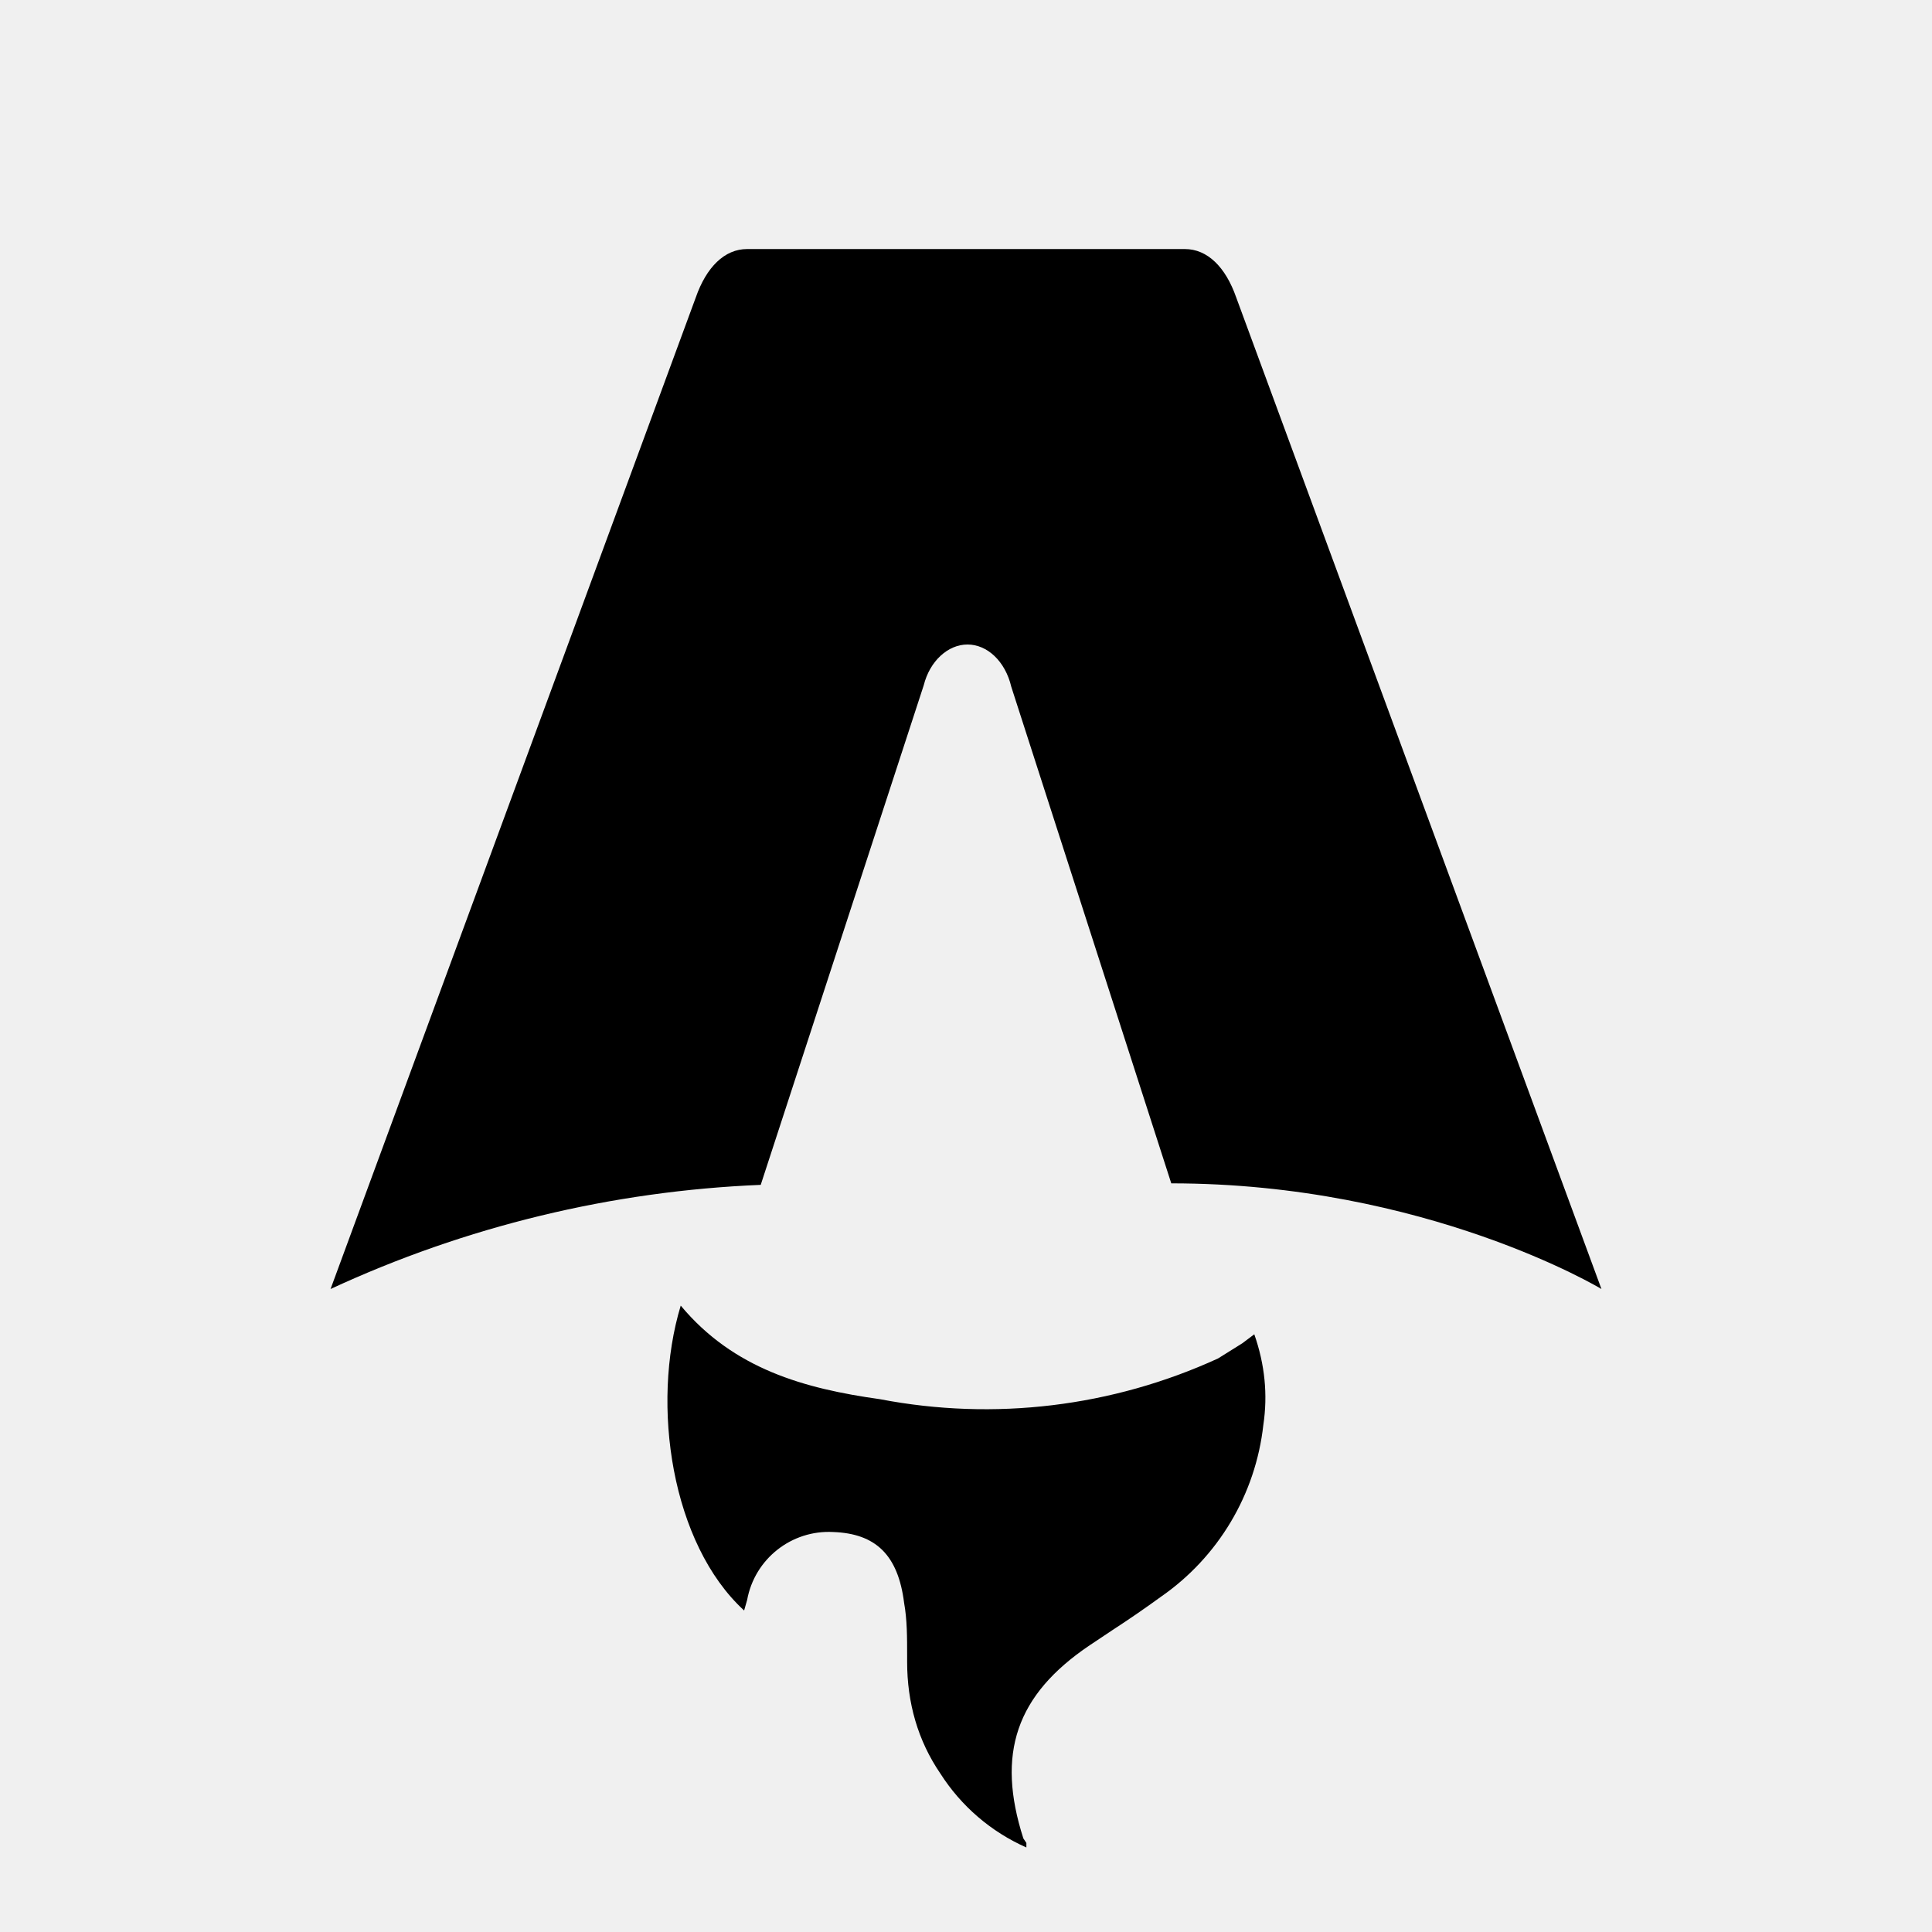
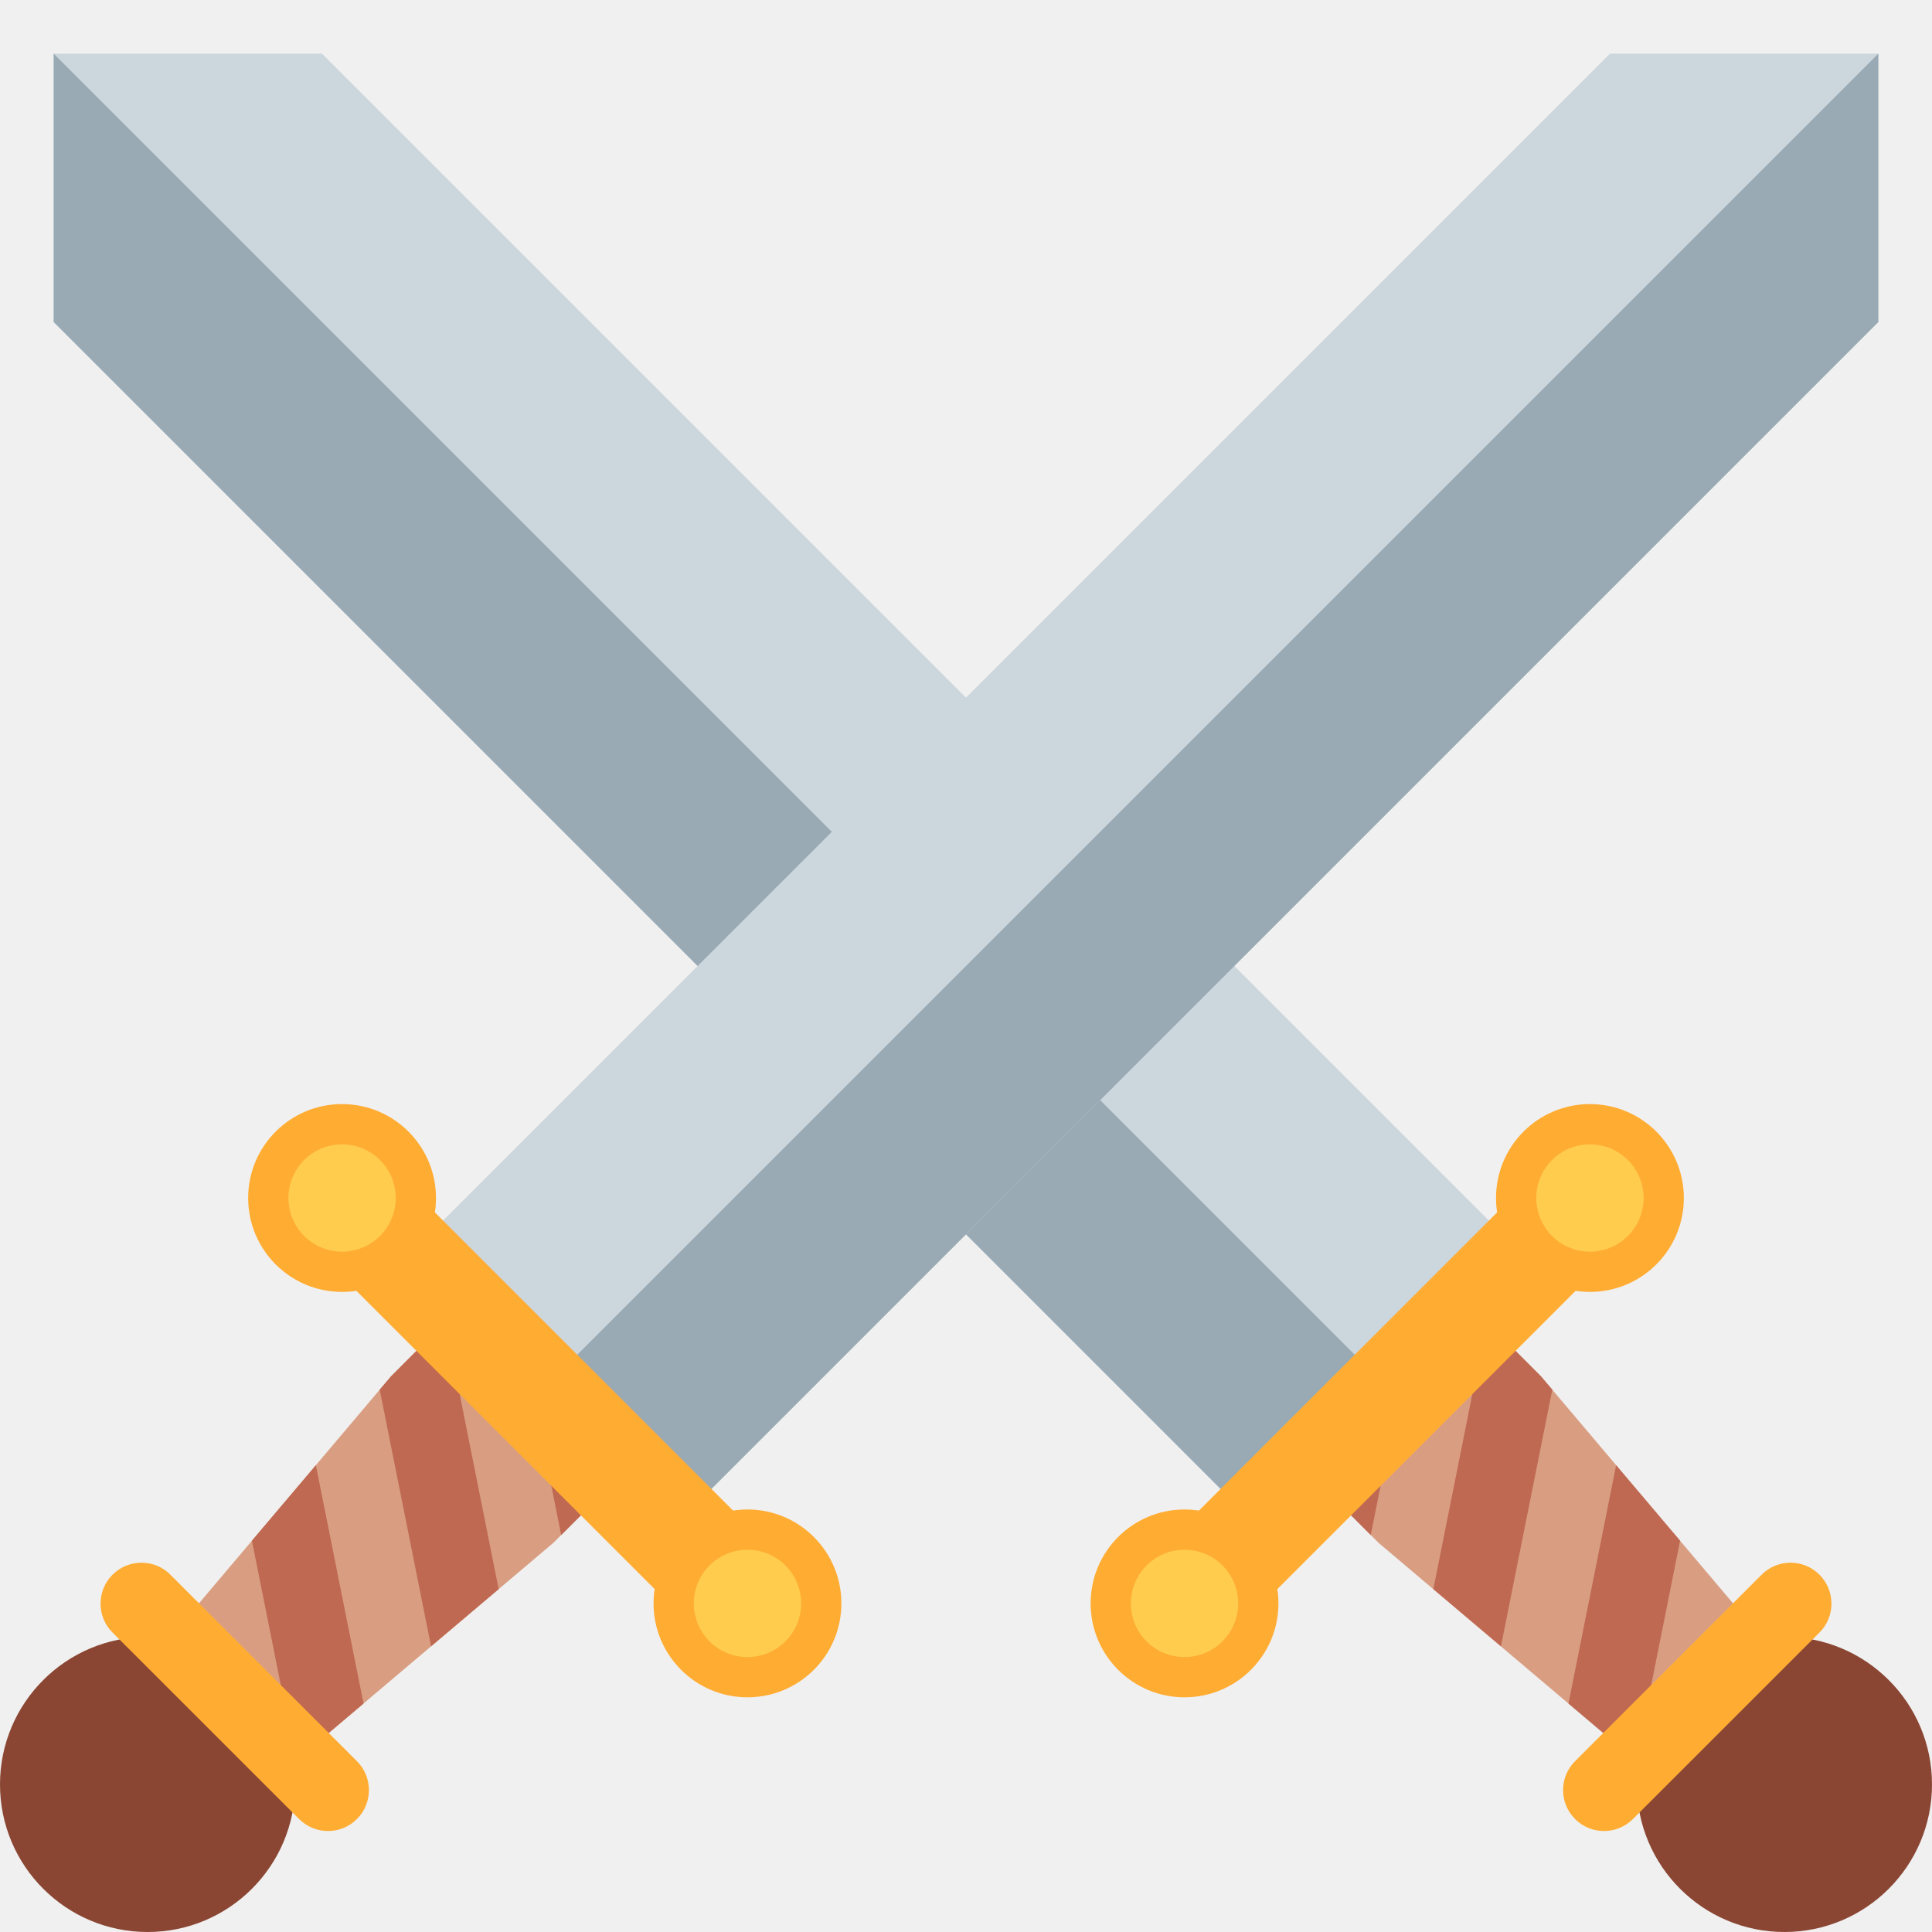
- <svg xmlns="http://www.w3.org/2000/svg" fill="none" viewBox="0 0 128 128">
-   <path d="M50.4 78.5a75.1 75.1 0 0 0-28.5 6.9l24.2-65.7c.7-2 1.9-3.2 3.4-3.2h29c1.5 0 2.7 1.2 3.4 3.2l24.2 65.7s-11.6-7-28.5-7L67 45.5c-.4-1.7-1.6-2.8-2.9-2.8-1.3 0-2.5 1.1-2.9 2.7L50.4 78.5Zm-1.1 28.2Zm-4.2-20.2c-2 6.6-.6 15.8 4.2 20.2a17.5 17.5 0 0 1 .2-.7 5.5 5.5 0 0 1 5.7-4.5c2.8.1 4.3 1.5 4.7 4.7.2 1.1.2 2.3.2 3.5v.4c0 2.7.7 5.2 2.2 7.4a13 13 0 0 0 5.7 4.9v-.3l-.2-.3c-1.8-5.6-.5-9.5 4.4-12.8l1.5-1a73 73 0 0 0 3.2-2.2 16 16 0 0 0 6.8-11.4c.3-2 .1-4-.6-6l-.8.6-1.6 1a37 37 0 0 1-22.4 2.7c-5-.7-9.7-2-13.2-6.2Z" />
-   <style>
-         path { fill: #000; }
-         @media (prefers-color-scheme: dark) {
-             path { fill: #FFF; }
-         }
-     </style>
+ <svg xmlns="http://www.w3.org/2000/svg" viewBox="0 0 36 36">
+   <path d="m24 29 5-5-23-23h-5v5z" fill="#ccd6dd" />
+   <path d="m1 1v5l23 23 2.5-2.5z" fill="#9aaab4" />
+   <path d="m33.424 32.808c.284-.284.458-.626.531-.968l-5.242-6.195-.701-.702c-.564-.564-1.57-.473-2.248.205l-.614.612c-.677.677-.768 1.683-.204 2.247l.741.741 6.15 5.205c.345-.072.688-.247.974-.532z" fill="#d99e82" />
+   <path d="m33.424 32.808c.284-.284.458-.626.531-.968l-1.342-1.586-.737 3.684c.331-.077.661-.243.935-.518zm-3.31-5.506-.888 4.441 1.26 1.066.82-4.1zm-1.401-1.657-.701-.702c-.096-.096-.208-.166-.326-.224l-.978 4.892 1.26 1.066.957-4.783zm-2.401-.888c-.195.095-.382.225-.548.392l-.614.611c-.254.254-.425.554-.511.86-.142.51-.046 1.035.307 1.387l.596.596.77-3.846c0-.001 0-.001 0 0z" fill="#bf6952" />
+   <circle cx="33.25" cy="33.25" fill="#8a4633" r="2.75" />
+   <g fill="#ffac33">
+     <path d="m29.626 22.324c.404.404.404 1.059 0 1.462l-6.092 6.092c-.404.404-1.058.404-1.462 0s-.404-1.058 0-1.462l6.092-6.092c.402-.404 1.058-.404 1.462 0z" />
+     <circle cx="22.072" cy="29.877" r="1.75" />
+     <circle cx="29.626" cy="22.323" r="1.75" />
+   </g>
+   <circle cx="22.072" cy="29.877" fill="#ffcc4d" r="1" />
+   <circle cx="29.626" cy="22.323" fill="#ffcc4d" r="1" />
+   <path d="m33.903 29.342c.298.298.298.781 0 1.078l-3.476 3.475c-.298.298-.78.298-1.078 0s-.298-.78 0-1.078l3.476-3.475c.297-.298.78-.298 1.078 0z" fill="#ffac33" />
+   <path d="m12 29-5-5 23-23h5v5z" fill="#ccd6dd" />
+   <path d="m35 1v5l-23 23-2.5-2.5z" fill="#9aaab4" />
+   <path d="m2.576 32.808c-.284-.284-.458-.626-.531-.968l5.242-6.195.701-.702c.564-.564 1.57-.473 2.248.205l.613.612c.677.677.768 1.683.204 2.247l-.741.741-6.15 5.205c-.345-.072-.688-.247-.974-.532z" fill="#d99e82" />
+   <path d="m2.576 32.808c-.284-.284-.458-.626-.531-.968l1.342-1.586.737 3.684c-.331-.077-.661-.243-.935-.518zm3.31-5.506.888 4.441-1.26 1.066-.82-4.1zm1.401-1.657.701-.702c.096-.096.208-.166.326-.224l.978 4.892-1.26 1.066-.957-4.783zm2.401-.888c.195.095.382.225.548.392l.613.612c.254.254.425.554.511.86.142.51.046 1.035-.307 1.387l-.596.596-.769-3.847c0-.001 0-.001 0 0z" fill="#bf6952" />
+   <circle cx="2.75" cy="33.25" fill="#8a4633" r="2.75" />
+   <path d="m6.374 22.324c-.404.404-.404 1.059 0 1.462l6.092 6.092c.404.404 1.058.404 1.462 0s.404-1.058 0-1.462l-6.092-6.092c-.402-.404-1.058-.404-1.462 0z" fill="#ffac33" />
+   <circle cx="13.928" cy="29.877" fill="#ffac33" r="1.75" />
+   <circle cx="6.374" cy="22.323" fill="#ffac33" r="1.75" />
+   <circle cx="13.928" cy="29.877" fill="#ffcc4d" r="1" />
+   <circle cx="6.374" cy="22.323" fill="#ffcc4d" r="1" />
+   <path d="m2.097 29.342c-.298.298-.298.781 0 1.078l3.476 3.475c.298.298.78.298 1.078 0s.298-.78 0-1.078l-3.476-3.475c-.297-.298-.78-.298-1.078 0z" fill="#ffac33" />
</svg>
